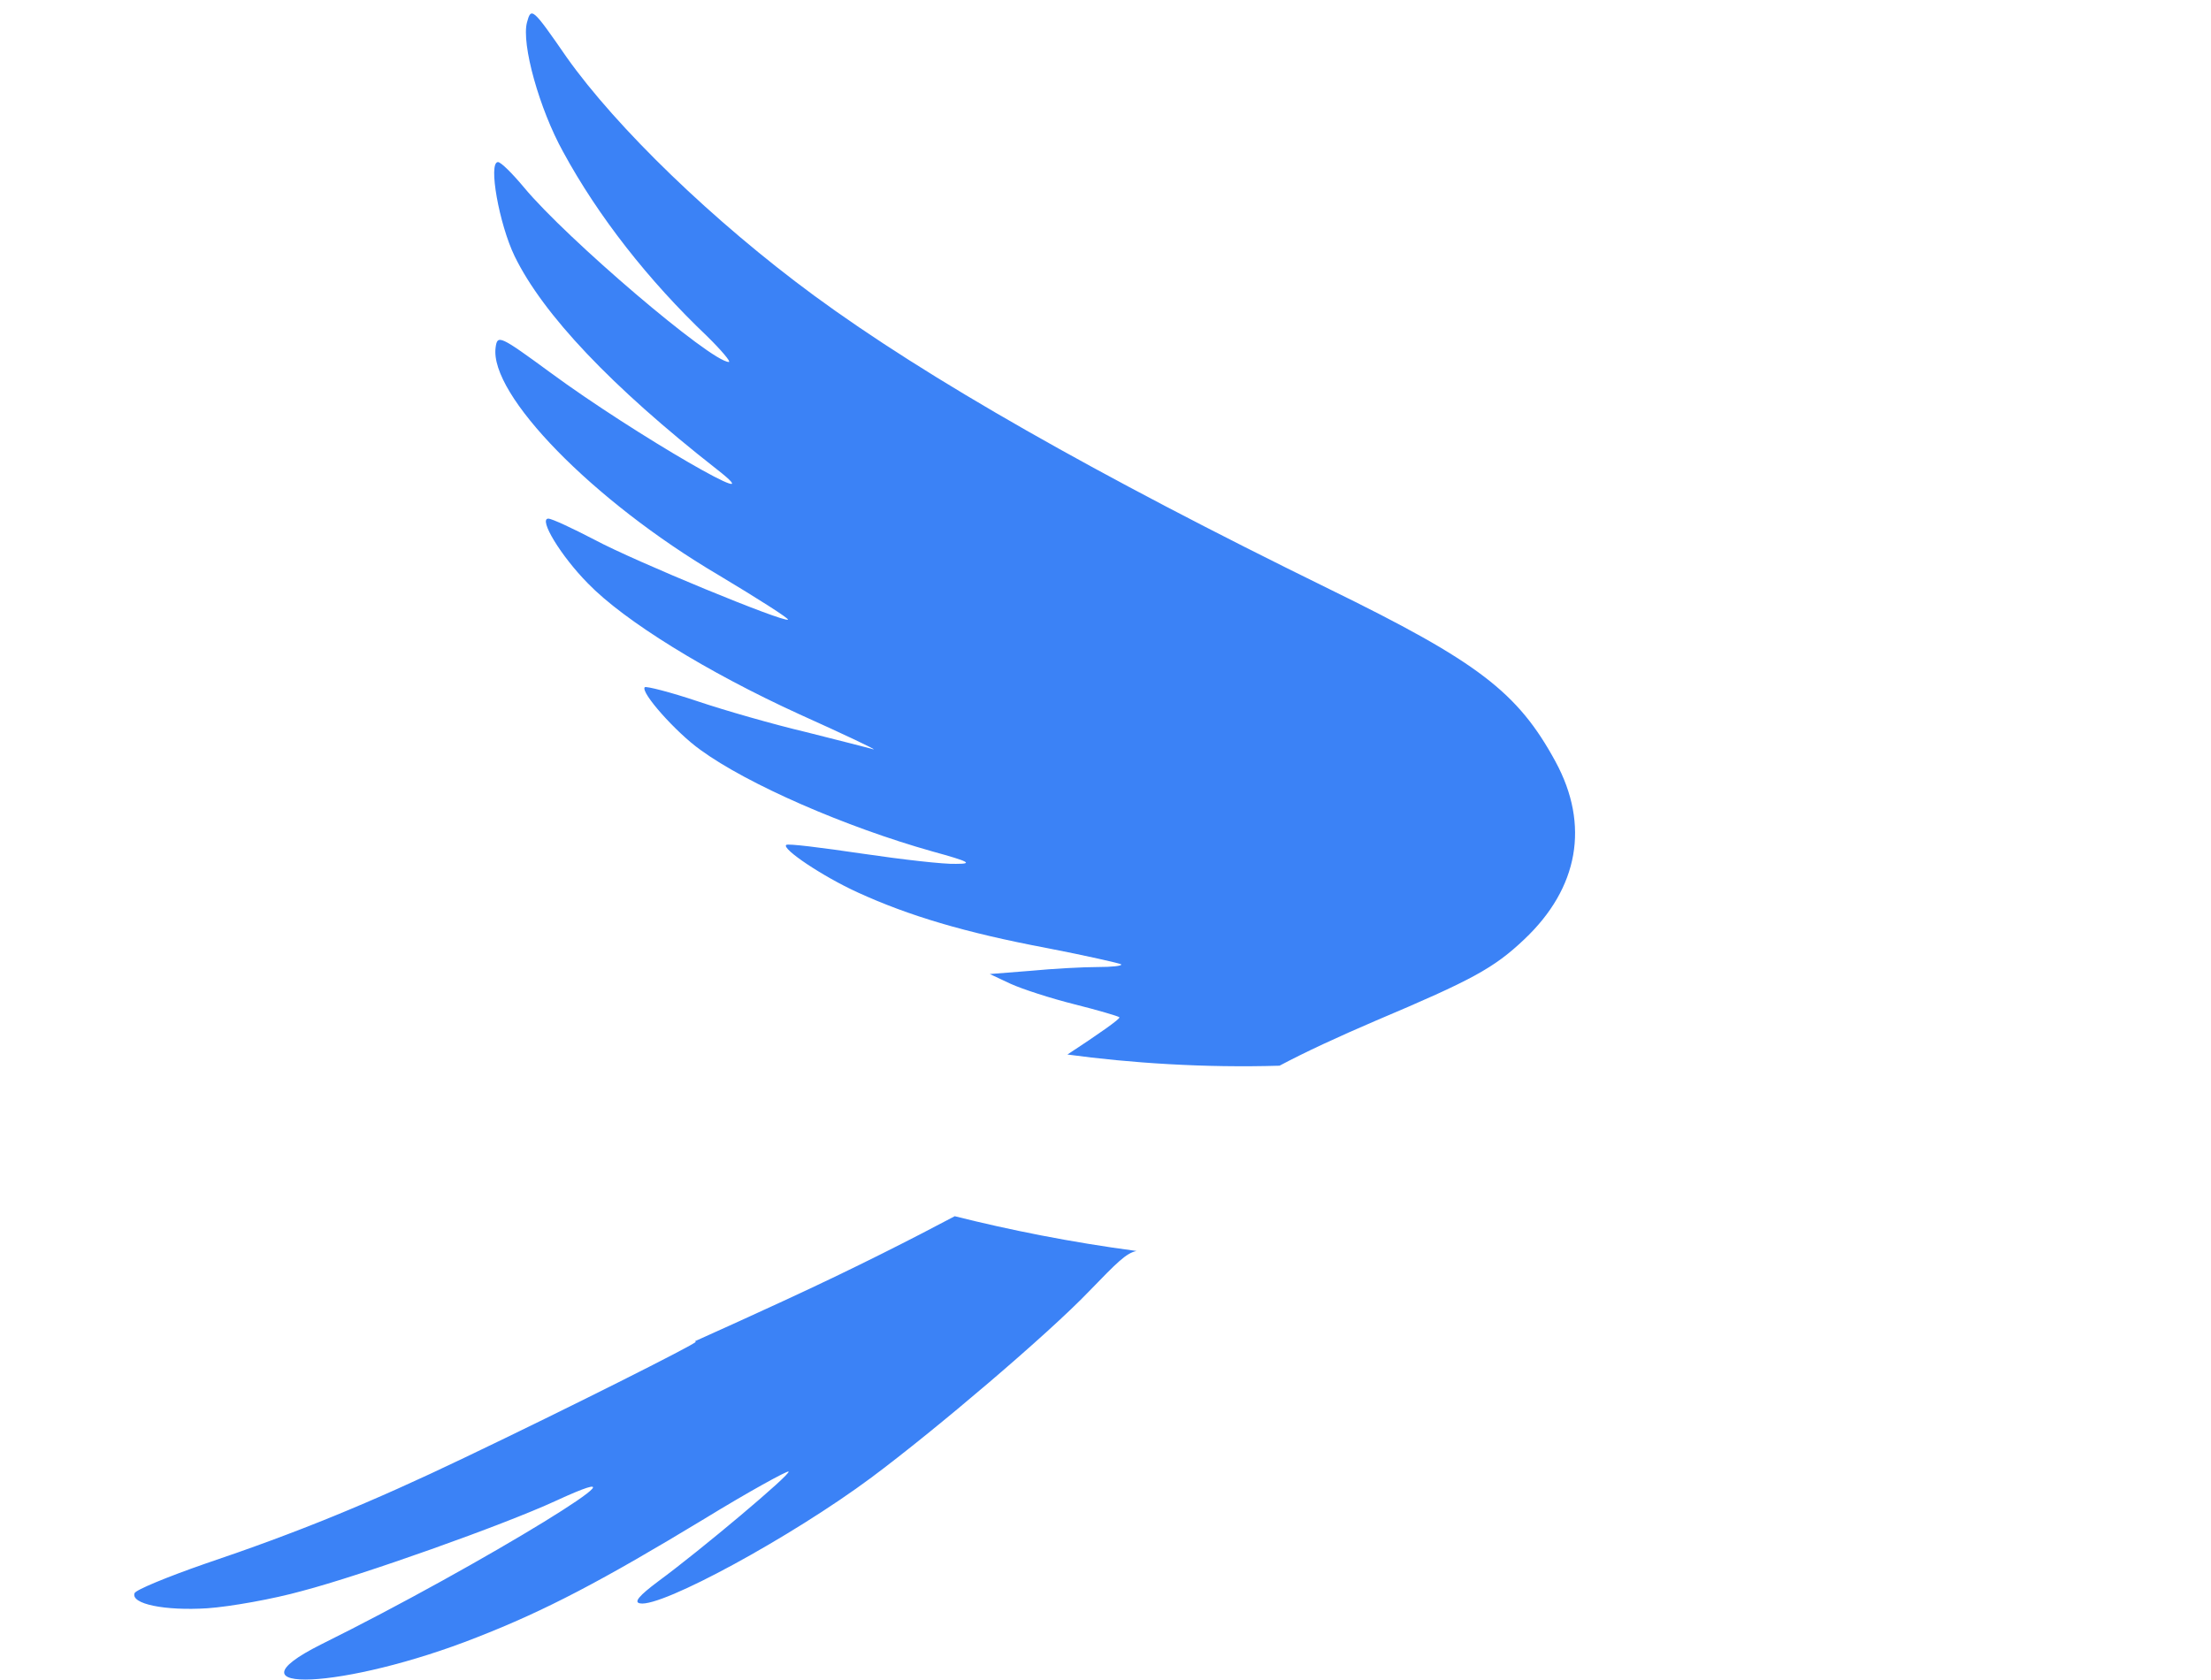
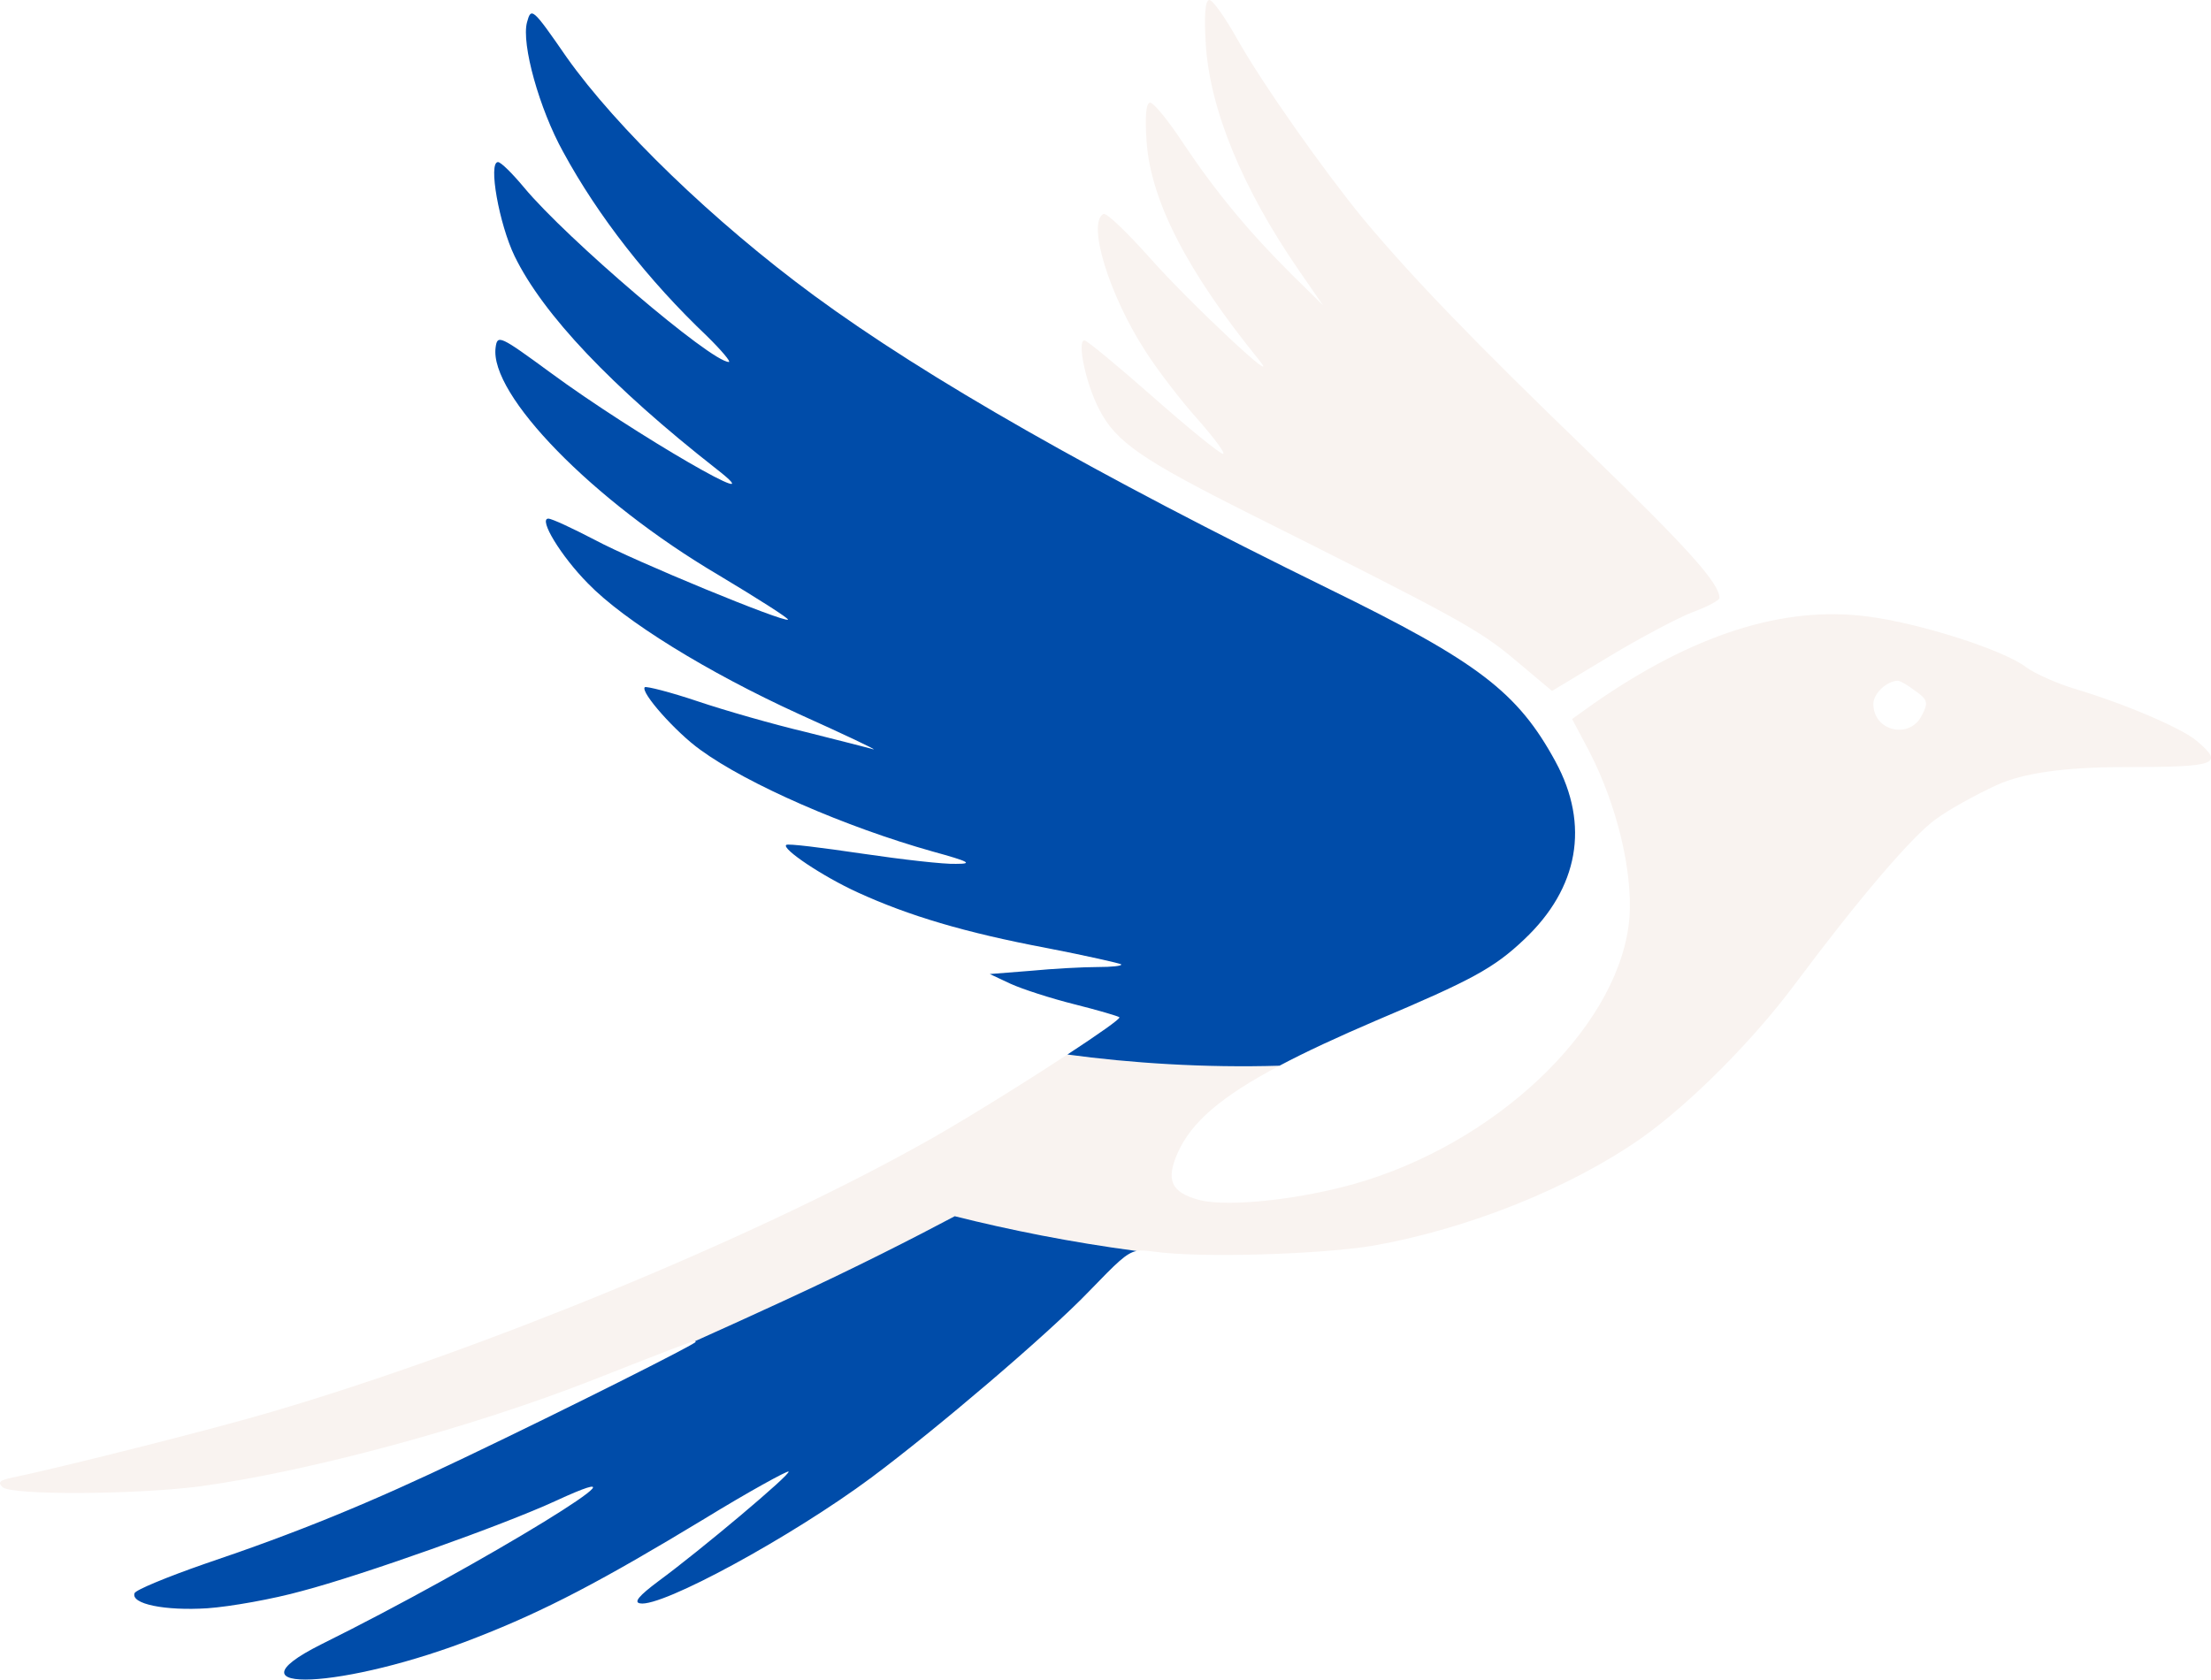
<svg xmlns="http://www.w3.org/2000/svg" viewBox="-826.082 125.388 725.861 551.513" width="725.861px" height="551.513px">
  <g id="New_Layer" transform="matrix(1, 0, 0, 1, -918.7584, -24.08939)">
-     <path class="cls-1" d="M 657.178 345.847 C 657.178 346.557 653.288 348.687 648.428 350.457 C 643.768 352.227 631.338 358.797 621.038 365.007 L 602.188 376.357 L 589.948 366.067 C 578.098 356.137 570.908 352.227 502.908 318.177 C 467.548 300.437 458.998 294.577 453.558 283.937 C 449.088 275.427 446.178 261.237 448.698 261.237 C 449.478 261.237 459.778 269.747 471.238 279.857 C 482.898 290.147 493.188 298.487 494.168 298.487 C 495.148 298.487 491.448 293.517 486.008 287.307 C 480.568 281.277 472.788 271.167 468.708 264.777 C 456.858 246.507 449.478 222.737 454.918 219.727 C 455.888 219.197 462.688 225.757 470.268 234.267 C 483.288 248.997 514.758 278.437 505.818 267.437 C 482.508 238.707 470.458 215.467 469.098 195.957 C 468.518 187.617 468.908 183.187 470.268 183.187 C 471.428 183.187 476.488 189.387 481.338 196.837 C 492.028 212.807 503.098 226.107 517.088 239.947 L 526.998 249.707 L 519.038 238.177 C 500.578 211.387 489.888 185.487 488.528 164.027 C 487.948 154.447 488.338 149.477 489.698 149.477 C 490.858 149.477 494.938 155.337 498.828 162.247 C 506.988 176.797 526.998 205.177 540.208 221.317 C 556.528 240.837 576.738 261.767 614.038 297.777 C 646.878 329.527 657.178 341.057 657.178 345.847 Z" style="fill: rgb(255, 255, 255); stroke-width: 1px;" id="object-4" />
+     <path class="cls-1" d="M 657.178 345.847 C 657.178 346.557 653.288 348.687 648.428 350.457 C 643.768 352.227 631.338 358.797 621.038 365.007 L 602.188 376.357 L 589.948 366.067 C 578.098 356.137 570.908 352.227 502.908 318.177 C 467.548 300.437 458.998 294.577 453.558 283.937 C 449.088 275.427 446.178 261.237 448.698 261.237 C 449.478 261.237 459.778 269.747 471.238 279.857 C 482.898 290.147 493.188 298.487 494.168 298.487 C 495.148 298.487 491.448 293.517 486.008 287.307 C 480.568 281.277 472.788 271.167 468.708 264.777 C 456.858 246.507 449.478 222.737 454.918 219.727 C 455.888 219.197 462.688 225.757 470.268 234.267 C 483.288 248.997 514.758 278.437 505.818 267.437 C 482.508 238.707 470.458 215.467 469.098 195.957 C 468.518 187.617 468.908 183.187 470.268 183.187 C 471.428 183.187 476.488 189.387 481.338 196.837 C 492.028 212.807 503.098 226.107 517.088 239.947 L 526.998 249.707 L 519.038 238.177 C 500.578 211.387 489.888 185.487 488.528 164.027 C 487.948 154.447 488.338 149.477 489.698 149.477 C 490.858 149.477 494.938 155.337 498.828 162.247 C 506.988 176.797 526.998 205.177 540.208 221.317 C 556.528 240.837 576.738 261.767 614.038 297.777 C 646.878 329.527 657.178 341.057 657.178 345.847 Z" style="fill: rgb(249,243,240); stroke-width: 1px;" id="object-4" />
    <g transform="matrix(1, 0, 0, 1, -392.3718, -36.80278)" id="object-3">
-       <path class="cls-1" d="m1206.35,429.66c8.94,7.63,6.61,8.51-24.09,8.51q-28.76,0-41.58,5.85c-6.99,3.19-15.93,8.16-20.01,11.18-7.77,5.5-25.45,26.25-45.85,53.57-14.18,19.16-34.78,39.73-50.71,51.09-23.51,16.5-57.12,29.98-88.4,35.48-17.29,2.84-56.34,4.08-71.69,1.95-2.51-.34-4.22-.55-5.85-.23-21.74-2.89-41.7-6.92-59.69-11.42-12.98,6.88-32.41,16.87-56.56,27.97-9.64,4.43-19.18,8.82-28.72,13.07-.95-.04-6.14,1.97-33.77,12.83-39.83,15.61-92.48,29.8-128.23,34.77-21.37,2.84-62.37,3.02-65.28.35-1.75-1.6-.97-2.31,3.3-3.19,14.77-3.02,66.25-15.96,85.29-21.64,68.2-20.04,156.21-56.23,211.78-87.1,11.79-6.4,33.79-20.04,49.19-30.16,20.61,2.8,45.06,4.42,69.63,3.67-19.25,10.15-28.91,18.61-33.34,28.44-4.08,9.05-2.33,13.13,6.8,15.61,9.71,2.66,35.94-.35,54.98-6.39,46.05-14.55,83.93-52.51,86.46-86.56.97-15.26-4.08-36.36-13.02-53.93l-5.83-11,7.19-5.14c32.45-22.53,61.98-32.11,89.57-28.56,17.1,2.13,44.88,11,52.26,16.67,2.91,2.13,10.1,5.32,15.93,7.1,16.13,4.79,35.36,12.95,40.22,17.21Zm-90.35-8.51c2.14-4.08,1.94-5.14-2.14-7.98-2.53-1.95-5.05-3.37-5.83-3.37-3.69.18-7.97,4.26-7.97,7.63,0,9.05,12.05,11.71,15.93,3.73Z" style="fill: rgb(255, 255, 255);" id="object-0" />
-       <path class="cls-2" d="m995.73,436.4c11.27,20.75,7.58,41.51-10.3,58.36-9.91,9.4-17.1,13.3-48.57,26.61-12.73,5.46-23.2,10.31-31.75,14.85-24.58.75-49.02-.87-69.63-3.67,10.2-6.69,17.53-11.81,17.06-12.24-.39-.35-6.99-2.31-14.77-4.26s-17.1-4.97-20.98-6.74l-6.8-3.19,13.41-1.06c7.38-.71,17.29-1.24,21.96-1.24s8.16-.35,7.77-.89c-.58-.35-11.46-2.84-24.29-5.32-27.2-5.14-45.46-10.64-62.17-18.27-11.66-5.32-25.06-14.37-23.51-15.61.39-.53,11.66.89,24.87,2.84,13.21,1.95,27.2,3.55,30.89,3.37,5.63,0,4.47-.71-7.77-4.08-28.37-7.98-60.62-22-76.16-33.35-7.97-5.68-19.82-18.98-18.26-20.58.58-.35,8.35,1.6,17.29,4.61,8.94,3.02,25.06,7.63,35.56,10.11,10.49,2.66,20.4,5.14,22.15,5.68,1.55.35-9.33-4.79-24.29-11.53-30.31-13.84-57.51-30.69-69.36-42.93-8.94-9.05-16.32-21.29-13.02-21.29,1.17,0,7.97,3.19,15.15,6.92,13.21,7.1,62.37,27.32,63.53,26.25.39-.35-9.91-6.92-22.93-14.72-41.19-24.3-75.19-59.25-73.05-74.68.58-4.26,1.36-3.9,18.07,8.34,27.2,20.04,75.39,47.89,54.4,31.57-34.39-26.96-56.93-50.73-66.25-69.89-5.05-10.47-8.74-30.87-5.44-30.87.97,0,4.86,3.9,8.55,8.34,13.99,16.85,61.4,57.3,67.23,57.3.78,0-2.33-3.73-7.19-8.51-19.23-18.27-35.75-39.38-47.21-60.49-7.77-14.01-13.79-35.48-11.85-42.57,1.36-4.97,1.75-4.79,13.02,11.53,16.32,23.06,48.18,53.93,81.21,78.23,36.92,27.14,92.68,58.89,169.03,96.32,48.96,23.95,61.98,33.88,74.41,56.76Z" style="fill: rgb(59, 130, 246);" id="object-1" />
-       <path class="cls-3" d="m798.47,585.64c17.99,4.51,37.95,8.53,59.69,11.42-3.42.71-6.43,3.8-15.52,13.18-13.6,14.19-50.32,45.41-71.5,61.2-26.23,19.51-68.97,42.75-75.97,41.33-2.14-.35-.39-2.48,6.02-7.27,13.99-10.29,43.72-35.3,42.74-36.01-.39-.35-13.02,6.56-27.78,15.61-33.42,20.22-51.88,29.98-74.61,38.85-43.13,17.03-84.32,18.98-51.1,2.31,52.65-26.08,116.38-65.28,77.13-47.18-17.29,7.98-63.73,24.48-83.35,29.62-9.52,2.66-23.51,5.14-31.09,5.68-13.99.89-25.26-1.42-23.9-4.97.39-1.06,10.69-5.32,22.93-9.58,30.5-10.29,54.4-20.04,85.49-34.95,33.81-16.14,75.77-37.25,75.77-37.96,0-.12-.02-.23-.23-.23,9.54-4.26,19.08-8.64,28.72-13.07,24.15-11.1,43.58-21.09,56.56-27.97Z" style="fill: rgb(59, 130, 246);" id="object-2" />
+       <path class="cls-1" d="m1206.35,429.66c8.94,7.63,6.61,8.51-24.09,8.51q-28.76,0-41.58,5.85c-6.99,3.19-15.93,8.16-20.01,11.18-7.77,5.5-25.45,26.25-45.85,53.57-14.18,19.16-34.78,39.73-50.71,51.09-23.51,16.5-57.12,29.98-88.4,35.48-17.29,2.84-56.34,4.08-71.69,1.95-2.51-.34-4.22-.55-5.85-.23-21.74-2.89-41.7-6.92-59.69-11.42-12.98,6.88-32.41,16.87-56.56,27.97-9.64,4.43-19.18,8.82-28.72,13.07-.95-.04-6.14,1.97-33.77,12.83-39.83,15.61-92.48,29.8-128.23,34.77-21.37,2.84-62.37,3.02-65.28.35-1.75-1.6-.97-2.31,3.3-3.19,14.77-3.02,66.25-15.96,85.29-21.64,68.2-20.04,156.21-56.23,211.78-87.1,11.79-6.4,33.79-20.04,49.19-30.16,20.61,2.8,45.06,4.42,69.63,3.67-19.25,10.15-28.91,18.61-33.34,28.44-4.08,9.05-2.33,13.13,6.8,15.61,9.71,2.66,35.94-.35,54.98-6.39,46.05-14.55,83.93-52.51,86.46-86.56.97-15.26-4.08-36.36-13.02-53.93l-5.83-11,7.19-5.14c32.45-22.53,61.98-32.11,89.57-28.56,17.1,2.13,44.88,11,52.26,16.67,2.91,2.13,10.1,5.32,15.93,7.1,16.13,4.79,35.36,12.95,40.22,17.21Zm-90.35-8.51c2.14-4.08,1.94-5.14-2.14-7.98-2.53-1.95-5.05-3.37-5.83-3.37-3.69.18-7.97,4.26-7.97,7.63,0,9.05,12.05,11.71,15.93,3.73Z" style="fill: rgb(249,243,240);" id="object-0" />
+       <path class="cls-2" d="m995.73,436.4c11.27,20.75,7.58,41.51-10.3,58.36-9.91,9.4-17.1,13.3-48.57,26.61-12.73,5.46-23.2,10.31-31.75,14.85-24.58.75-49.02-.87-69.63-3.67,10.2-6.69,17.53-11.81,17.06-12.24-.39-.35-6.99-2.31-14.77-4.26s-17.1-4.97-20.98-6.74l-6.8-3.19,13.41-1.06c7.38-.71,17.29-1.24,21.96-1.24s8.16-.35,7.77-.89c-.58-.35-11.46-2.84-24.29-5.32-27.2-5.14-45.46-10.64-62.17-18.27-11.66-5.32-25.06-14.37-23.51-15.61.39-.53,11.66.89,24.87,2.84,13.21,1.95,27.2,3.55,30.89,3.37,5.63,0,4.47-.71-7.77-4.08-28.37-7.98-60.62-22-76.16-33.35-7.97-5.68-19.82-18.98-18.26-20.58.58-.35,8.35,1.6,17.29,4.61,8.94,3.02,25.06,7.63,35.56,10.11,10.49,2.66,20.4,5.14,22.15,5.68,1.55.35-9.33-4.79-24.29-11.53-30.31-13.84-57.51-30.69-69.36-42.93-8.94-9.05-16.32-21.29-13.02-21.29,1.17,0,7.97,3.19,15.15,6.92,13.21,7.1,62.37,27.32,63.53,26.25.39-.35-9.91-6.92-22.93-14.72-41.19-24.3-75.19-59.25-73.05-74.68.58-4.26,1.36-3.9,18.07,8.34,27.2,20.04,75.39,47.89,54.4,31.57-34.39-26.96-56.93-50.73-66.25-69.89-5.05-10.47-8.74-30.87-5.44-30.87.97,0,4.86,3.9,8.55,8.34,13.99,16.85,61.4,57.3,67.23,57.3.78,0-2.33-3.73-7.19-8.51-19.23-18.27-35.75-39.38-47.21-60.49-7.77-14.01-13.79-35.48-11.85-42.57,1.36-4.97,1.75-4.79,13.02,11.53,16.32,23.06,48.18,53.93,81.21,78.23,36.92,27.14,92.68,58.89,169.03,96.32,48.96,23.95,61.98,33.88,74.41,56.76Z" style="fill: rgb(0,76,169);" id="object-1" />
+       <path class="cls-3" d="m798.47,585.64c17.99,4.51,37.95,8.53,59.69,11.42-3.42.71-6.43,3.8-15.52,13.18-13.6,14.19-50.32,45.41-71.5,61.2-26.23,19.51-68.97,42.75-75.97,41.33-2.14-.35-.39-2.48,6.02-7.27,13.99-10.29,43.72-35.3,42.74-36.01-.39-.35-13.02,6.56-27.78,15.61-33.42,20.22-51.88,29.98-74.61,38.85-43.13,17.03-84.32,18.98-51.1,2.31,52.65-26.08,116.38-65.28,77.13-47.18-17.29,7.98-63.73,24.48-83.35,29.62-9.52,2.66-23.51,5.14-31.09,5.68-13.99.89-25.26-1.42-23.9-4.97.39-1.06,10.69-5.32,22.93-9.58,30.5-10.29,54.4-20.04,85.49-34.95,33.81-16.14,75.77-37.25,75.77-37.96,0-.12-.02-.23-.23-.23,9.54-4.26,19.08-8.64,28.72-13.07,24.15-11.1,43.58-21.09,56.56-27.97Z" style="fill: rgb(0,76,169);" id="object-2" />
    </g>
  </g>
</svg>
